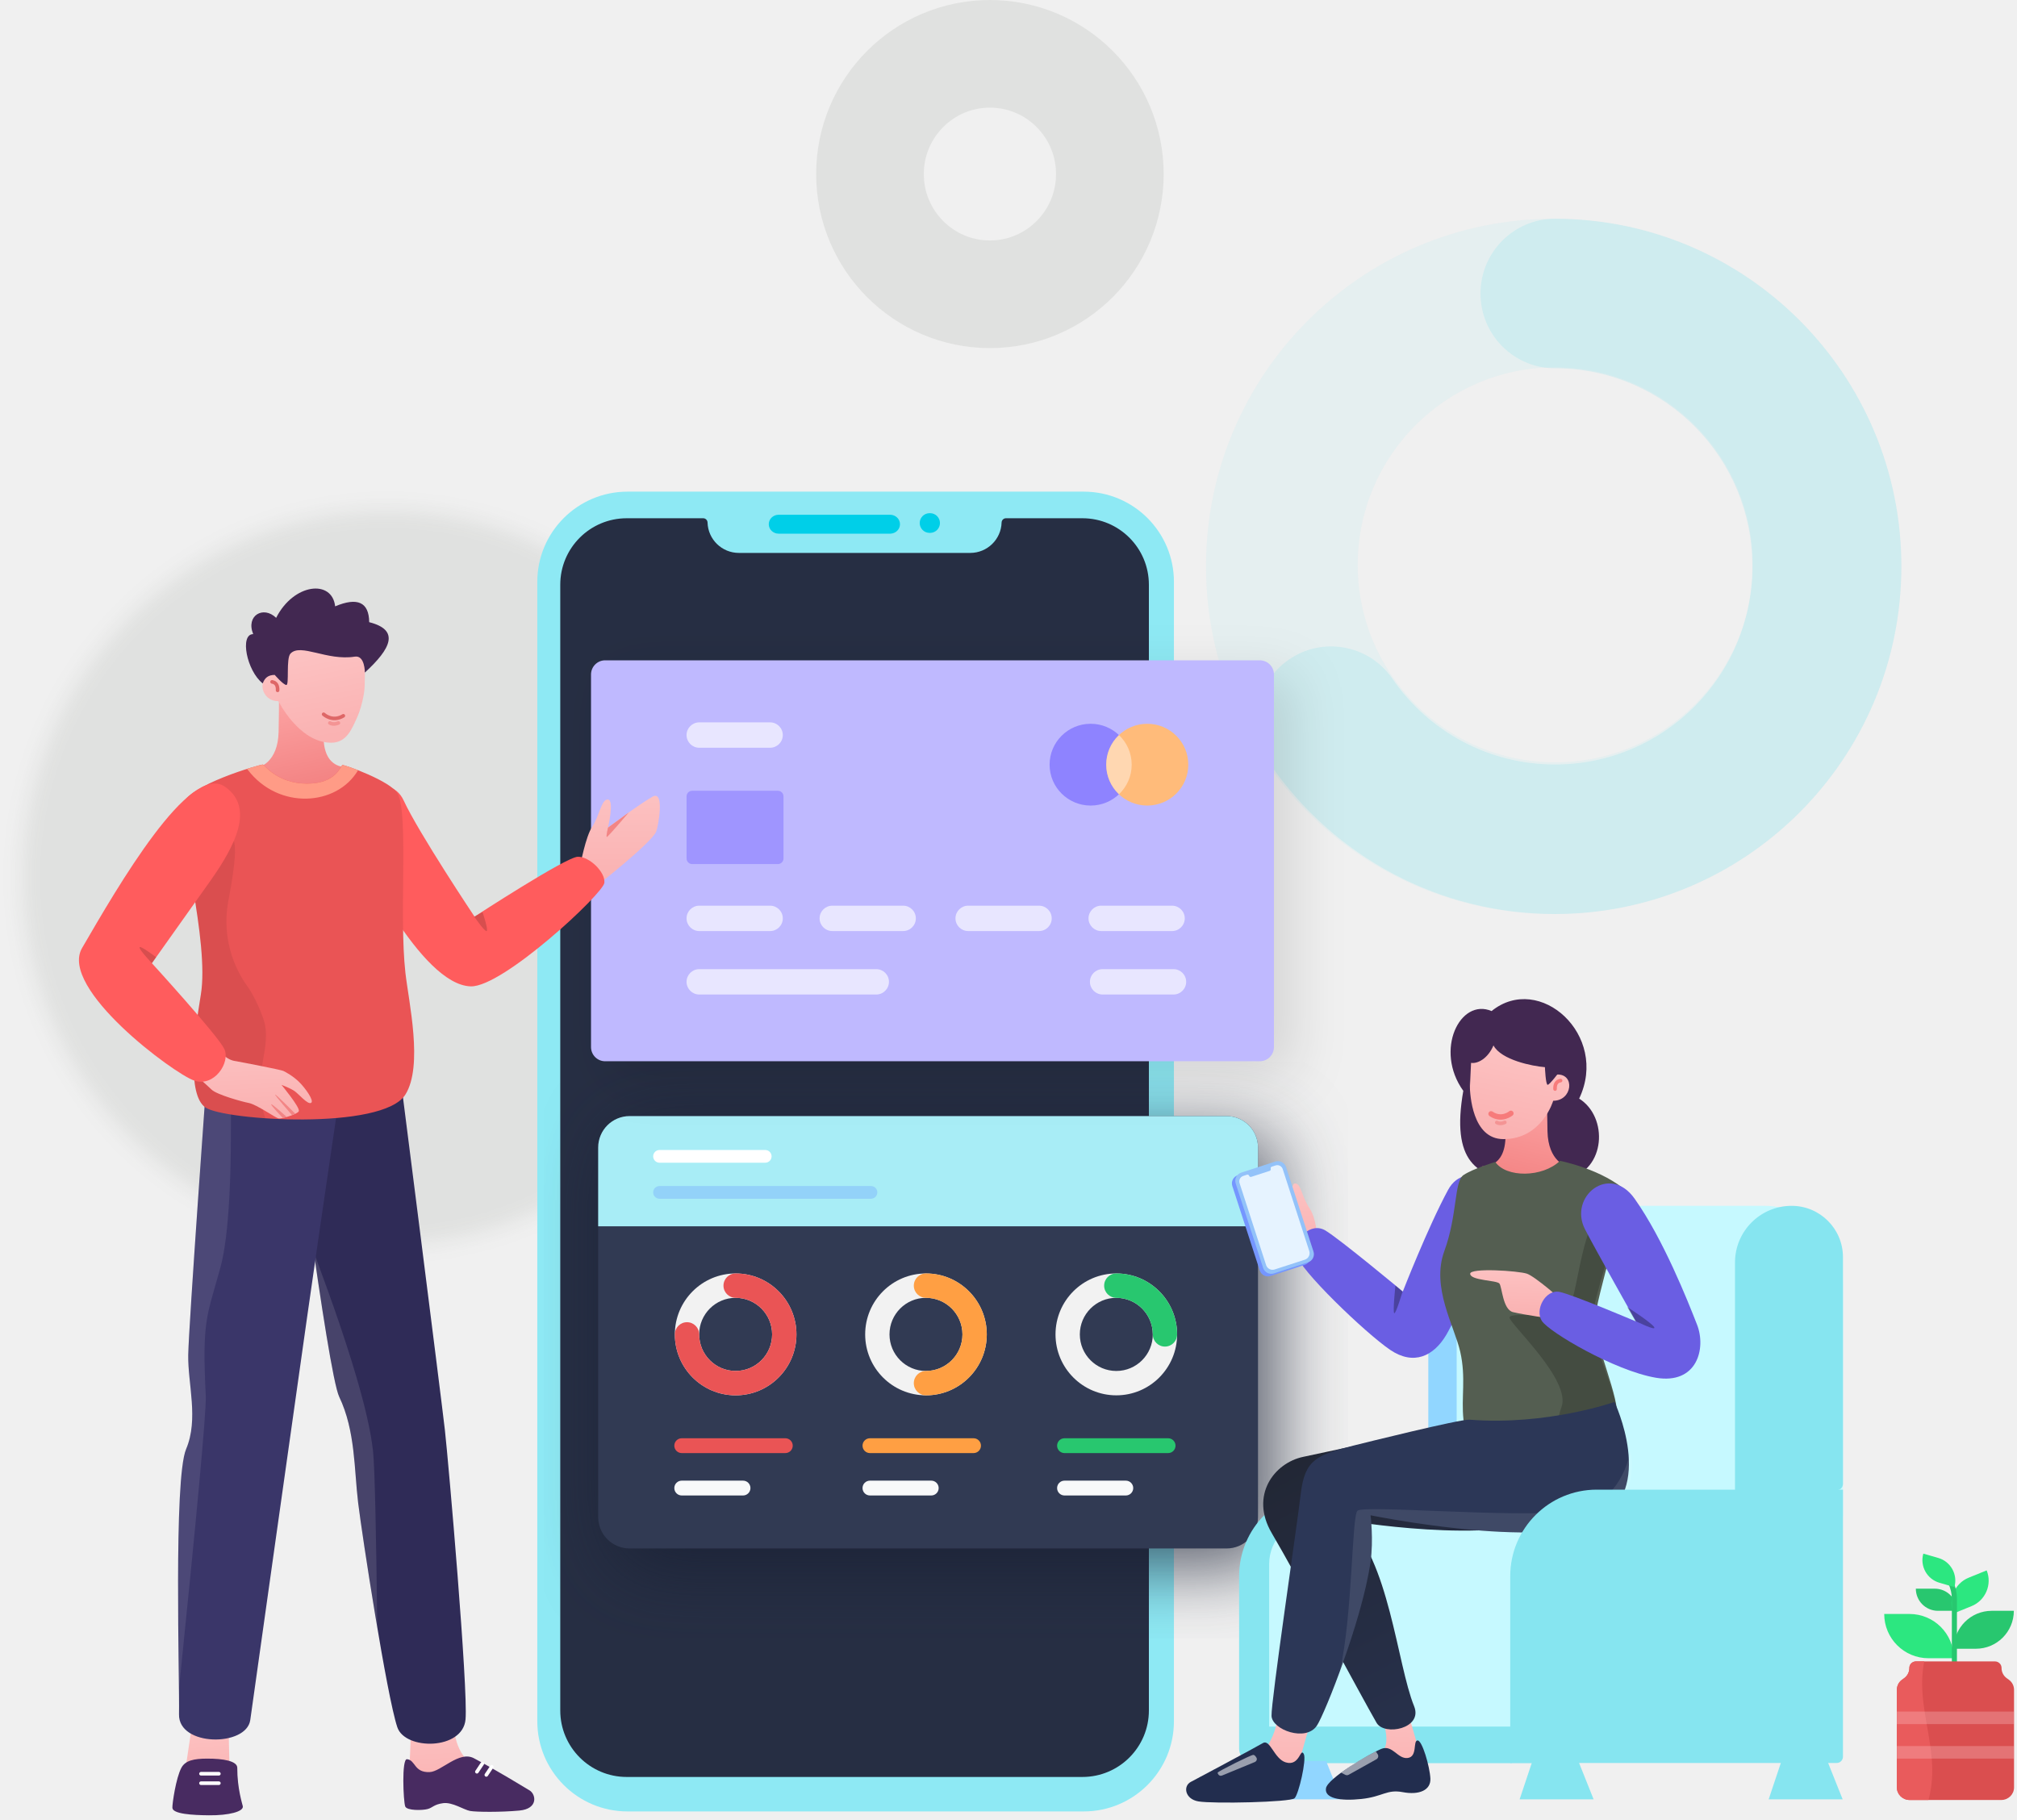
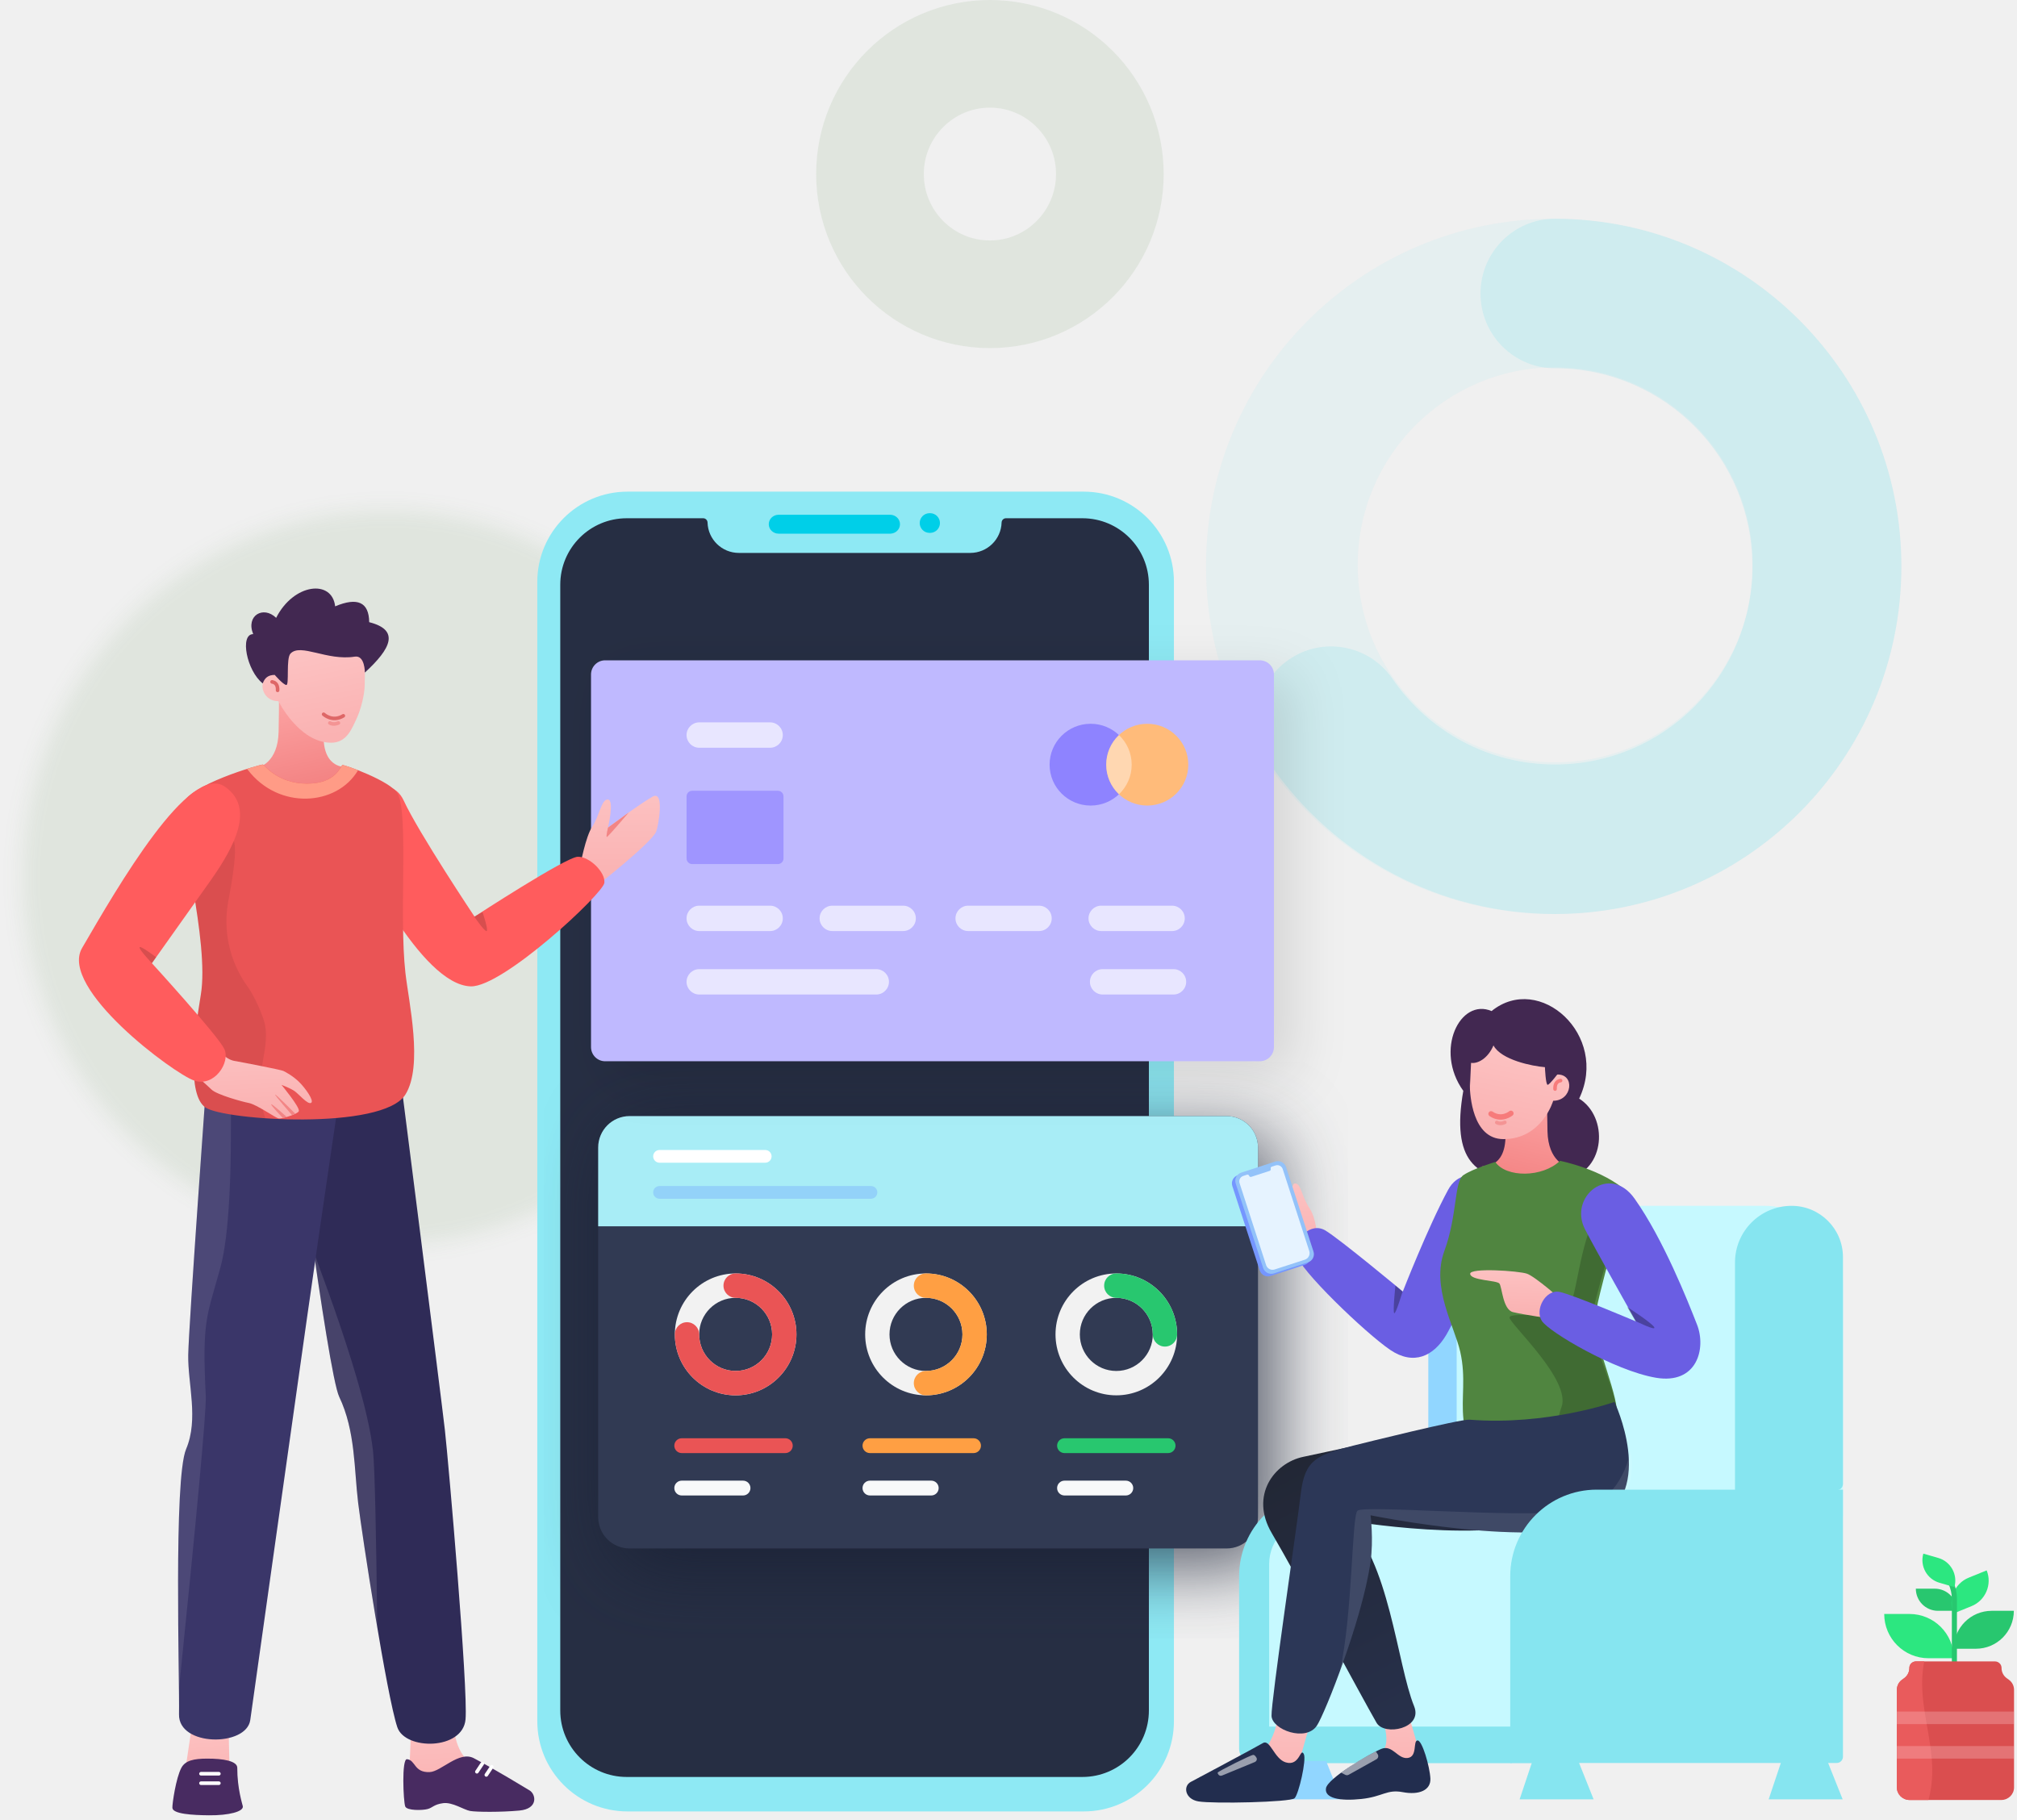
<svg xmlns="http://www.w3.org/2000/svg" width="562" height="507" viewBox="0 0 562 507" fill="none">
  <g id="Illustration">
    <g id="Shape">
      <g id="Oval" opacity="0.1" filter="url(#filter0_f)">
-         <ellipse cx="107.745" cy="244.5" rx="101.745" ry="102.5" fill="#545e51" />
+         <ellipse cx="107.745" cy="244.5" rx="101.745" ry="102.5" fill="#508540" />
      </g>
      <path id="Oval_2" opacity="0.05" fill-rule="evenodd" clip-rule="evenodd" d="M336.032 157.826C336.032 104.326 379.404 60.956 432.906 60.956C486.408 60.956 529.78 104.326 529.78 157.826C529.78 211.326 486.408 254.696 432.906 254.696C379.404 254.696 336.032 211.326 336.032 157.826ZM488.389 157.386C488.389 126.988 463.745 102.346 433.347 102.346C402.948 102.346 378.304 126.988 378.304 157.386C378.304 187.784 402.948 212.426 433.347 212.426C463.745 212.426 488.389 187.784 488.389 157.386Z" fill="#00CFE8" />
-       <ellipse id="Oval_3" opacity="0.1" cx="275.822" cy="48.5" rx="33.416" ry="33.5" stroke="#545e51" stroke-width="30" />
+       <ellipse id="Oval_3" opacity="0.1" cx="275.822" cy="48.5" rx="33.416" ry="33.5" stroke="#508540" stroke-width="30" />
      <path id="Path" opacity="0.1" d="M433.272 60.956C486.572 60.956 529.78 104.326 529.78 157.826C529.78 211.326 486.572 254.696 433.272 254.696C401.162 254.696 371.688 238.816 353.798 212.796C347.287 203.326 349.657 190.352 359.091 183.817C368.431 177.348 381.193 179.615 387.764 188.849L387.961 189.131C398.182 203.997 414.951 213.032 433.272 213.032C463.647 213.032 488.271 188.315 488.271 157.826C488.271 127.642 464.137 103.116 434.181 102.628L433.272 102.621C421.809 102.621 412.517 93.294 412.517 81.789C412.517 70.283 421.809 60.956 433.272 60.956Z" fill="#00CFE8" />
    </g>
    <g id="Mobile Banking App">
      <g id="Phone3">
        <path id="Rectangle" fill-rule="evenodd" clip-rule="evenodd" d="M149.71 162.137C149.71 148.254 160.964 137 174.847 137H301.957C315.84 137 327.094 148.254 327.094 162.137V479.625C327.094 493.508 315.84 504.762 301.957 504.762H174.847C160.964 504.762 149.71 493.508 149.71 479.625V162.137Z" fill="#8EE9F4" />
        <g id="Group 48">
          <path id="Rectangle_2" fill-rule="evenodd" clip-rule="evenodd" d="M156.107 162.933C156.107 152.703 164.4 144.411 174.629 144.411H195.926C196.585 144.411 197.124 144.935 197.144 145.594V145.594C197.28 150.315 201.147 154.072 205.87 154.072H270.352C275.075 154.072 278.942 150.315 279.079 145.594V145.594C279.098 144.935 279.637 144.411 280.297 144.411H301.593C311.822 144.411 320.115 152.703 320.115 162.933V476.634C320.115 486.863 311.822 495.156 301.593 495.156H174.629C164.4 495.156 156.107 486.863 156.107 476.634V162.933Z" fill="#262E43" />
          <mask id="mask0" mask-type="alpha" maskUnits="userSpaceOnUse" x="156" y="144" width="165" height="352">
            <path id="Rectangle_3" fill-rule="evenodd" clip-rule="evenodd" d="M156.107 162.933C156.107 152.703 164.4 144.411 174.629 144.411H195.926C196.585 144.411 197.124 144.935 197.144 145.594V145.594C197.28 150.315 201.147 154.072 205.87 154.072H270.352C275.075 154.072 278.942 150.315 279.079 145.594V145.594C279.098 144.935 279.637 144.411 280.297 144.411H301.593C311.822 144.411 320.115 152.703 320.115 162.933V476.634C320.115 486.863 311.822 495.156 301.593 495.156H174.629C164.4 495.156 156.107 486.863 156.107 476.634V162.933Z" fill="white" />
          </mask>
          <g mask="url(#mask0)">
            <ellipse id="Oval_4" cx="218.287" cy="357.888" rx="14.067" ry="14.053" fill="#E97EFF" fill-opacity="0.549" />
            <path id="Rectangle_4" fill-rule="evenodd" clip-rule="evenodd" d="M176.086 209.239C176.086 206.692 178.15 204.628 180.697 204.628H296.76C299.307 204.628 301.371 206.692 301.371 209.239V209.239C301.371 211.785 299.307 213.85 296.76 213.85H180.697C178.15 213.85 176.086 211.785 176.086 209.239V209.239Z" fill="#E97EFF" fill-opacity="0.549" />
          </g>
        </g>
        <path id="Path_2" d="M248.017 143.438C249.534 143.438 250.764 144.618 250.764 146.073C250.764 147.496 249.588 148.656 248.118 148.706L248.017 148.708H216.95C215.432 148.708 214.202 147.529 214.202 146.073C214.202 144.65 215.378 143.491 216.849 143.44L216.95 143.438H248.017Z" fill="#00CFE8" />
        <path id="Path_3" d="M259.151 142.999C260.669 142.999 261.899 144.228 261.899 145.744C261.899 147.226 260.723 148.434 259.252 148.487L259.151 148.489H259.007C257.49 148.489 256.26 147.26 256.26 145.744C256.26 144.262 257.436 143.054 258.907 143.001L259.007 142.999H259.151Z" fill="#00CFE8" />
      </g>
      <g id="BoardPieChart">
        <g id="Rectangle_5" filter="url(#filter1_d)">
          <path fill-rule="evenodd" clip-rule="evenodd" d="M166.672 319.757C166.672 314.921 170.592 311 175.429 311H341.763C346.6 311 350.52 314.921 350.52 319.757V422.729C350.52 427.565 346.6 431.486 341.763 431.486H175.429C170.592 431.486 166.672 427.565 166.672 422.729V319.757Z" fill="#313A53" />
        </g>
        <mask id="mask1" mask-type="alpha" maskUnits="userSpaceOnUse" x="166" y="311" width="185" height="121">
          <path id="Rectangle_6" fill-rule="evenodd" clip-rule="evenodd" d="M166.672 319.757C166.672 314.921 170.592 311 175.429 311H341.763C346.6 311 350.52 314.921 350.52 319.757V422.729C350.52 427.565 346.6 431.486 341.763 431.486H175.429C170.592 431.486 166.672 427.565 166.672 422.729V319.757Z" fill="white" />
        </mask>
        <g mask="url(#mask1)">
          <path id="Rectangle_7" fill-rule="evenodd" clip-rule="evenodd" d="M162.547 306.275H355.234V341.712H162.547L162.547 306.275Z" fill="#A8EDF6" />
          <path id="Rectangle_8" opacity="0.366" fill-rule="evenodd" clip-rule="evenodd" d="M181.992 332.262C181.992 331.284 182.785 330.49 183.764 330.49H242.682C243.66 330.49 244.453 331.284 244.453 332.262V332.262C244.453 333.241 243.66 334.034 242.682 334.034H183.764C182.785 334.034 181.992 333.241 181.992 332.262V332.262Z" fill="#6FA3FF" />
          <rect id="Rectangle_9" x="181.992" y="320.45" width="32.998" height="3.544" rx="1.772" fill="white" />
          <rect id="Rectangle_10" x="187.885" y="400.774" width="32.998" height="4.134" rx="2.067" fill="#EA5455" />
          <path id="Rectangle_11" fill-rule="evenodd" clip-rule="evenodd" d="M187.885 414.653C187.885 413.512 188.81 412.586 189.952 412.586H207.031C208.173 412.586 209.098 413.512 209.098 414.653V414.653C209.098 415.795 208.173 416.72 207.031 416.72H189.952C188.81 416.72 187.885 415.795 187.885 414.653V414.653Z" fill="#F8F9FA" />
          <rect id="Rectangle_12" x="240.329" y="400.774" width="32.998" height="4.134" rx="2.067" fill="#FF9F43" />
          <path id="Rectangle_13" fill-rule="evenodd" clip-rule="evenodd" d="M240.329 414.653C240.329 413.512 241.255 412.586 242.396 412.586H259.475C260.617 412.586 261.542 413.512 261.542 414.653V414.653C261.542 415.795 260.617 416.72 259.475 416.72H242.396C241.255 416.72 240.329 415.795 240.329 414.653V414.653Z" fill="#F8F9FA" />
          <rect id="Rectangle_14" x="294.541" y="400.774" width="32.998" height="4.134" rx="2.067" fill="#28C76F" />
          <path id="Rectangle_15" fill-rule="evenodd" clip-rule="evenodd" d="M294.541 414.653C294.541 413.512 295.467 412.586 296.608 412.586H313.687C314.829 412.586 315.754 413.512 315.754 414.653V414.653C315.754 415.795 314.829 416.72 313.687 416.72H296.608C295.467 416.72 294.541 415.795 294.541 414.653V414.653Z" fill="#F8F9FA" />
          <g id="Group 3">
            <path id="Oval_5" fill-rule="evenodd" clip-rule="evenodd" d="M311.04 388.814C320.396 388.814 327.981 381.211 327.981 371.834C327.981 362.456 320.396 354.853 311.04 354.853C301.683 354.853 294.099 362.456 294.099 371.834C294.099 381.211 301.683 388.814 311.04 388.814ZM311.04 382.022C305.426 382.022 300.875 377.46 300.875 371.834C300.875 366.207 305.426 361.645 311.04 361.645C316.654 361.645 321.204 366.207 321.204 371.834C321.204 377.46 316.654 382.022 311.04 382.022Z" fill="#F2F2F2" />
            <path id="Path_4" fill-rule="evenodd" clip-rule="evenodd" d="M327.981 371.834C327.981 362.456 320.396 354.853 311.04 354.853C309.168 354.853 307.651 356.374 307.651 358.249C307.651 360.125 309.168 361.645 311.04 361.645C316.59 361.645 321.101 366.104 321.203 371.642L321.204 371.834C321.204 373.709 322.721 375.23 324.593 375.23C326.464 375.23 327.981 373.709 327.981 371.834Z" fill="#28C76F" />
          </g>
          <g id="Group 4">
            <path id="Oval_6" fill-rule="evenodd" clip-rule="evenodd" d="M258.007 388.814C267.363 388.814 274.948 381.211 274.948 371.834C274.948 362.456 267.363 354.853 258.007 354.853C248.65 354.853 241.065 362.456 241.065 371.834C241.065 381.211 248.65 388.814 258.007 388.814ZM258.007 382.022C252.393 382.022 247.842 377.46 247.842 371.834C247.842 366.207 252.393 361.645 258.007 361.645C263.62 361.645 268.171 366.207 268.171 371.834C268.171 377.46 263.62 382.022 258.007 382.022Z" fill="#F2F2F2" />
            <path id="Path_5" d="M258.006 388.814C267.363 388.814 274.948 381.211 274.948 371.834C274.948 362.456 267.363 354.853 258.006 354.853C256.135 354.853 254.618 356.374 254.618 358.249C254.618 360.125 256.135 361.645 258.006 361.645C263.62 361.645 268.171 366.207 268.171 371.834C268.171 377.396 263.723 381.918 258.197 382.02L258.006 382.022C256.135 382.022 254.618 383.542 254.618 385.418C254.618 387.293 256.135 388.814 258.006 388.814Z" fill="#FF9F43" />
          </g>
          <g id="Group 6">
            <path id="Oval_7" fill-rule="evenodd" clip-rule="evenodd" d="M204.973 388.814C214.33 388.814 221.915 381.211 221.915 371.834C221.915 362.456 214.33 354.853 204.973 354.853C195.617 354.853 188.032 362.456 188.032 371.834C188.032 381.211 195.617 388.814 204.973 388.814ZM204.973 382.022C199.36 382.022 194.809 377.46 194.809 371.834C194.809 366.207 199.36 361.645 204.973 361.645C210.587 361.645 215.138 366.207 215.138 371.834C215.138 377.46 210.587 382.022 204.973 382.022Z" fill="#F2F2F2" />
            <path id="Path_6" fill-rule="evenodd" clip-rule="evenodd" d="M188.032 371.834C188.032 381.211 195.617 388.814 204.973 388.814C214.33 388.814 221.915 381.211 221.915 371.834C221.915 362.456 214.33 354.853 204.973 354.853C203.102 354.853 201.585 356.374 201.585 358.249C201.585 360.125 203.102 361.645 204.973 361.645C210.587 361.645 215.138 366.207 215.138 371.834C215.138 377.46 210.587 382.022 204.973 382.022C199.36 382.022 194.809 377.46 194.809 371.834C194.809 369.958 193.292 368.437 191.42 368.437C189.549 368.437 188.032 369.958 188.032 371.834Z" fill="#EA5455" />
          </g>
        </g>
      </g>
      <g id="VisaCard2">
        <g id="Rectangle_16" filter="url(#filter2_d)">
          <path fill-rule="evenodd" clip-rule="evenodd" d="M168.62 184H351.014C353.192 184 354.958 185.771 354.958 187.955V291.769C354.958 293.953 353.192 295.723 351.014 295.723H168.62C166.442 295.723 164.677 293.953 164.677 291.769V187.955C164.677 185.771 166.442 184 168.62 184Z" fill="#BFB9FF" />
        </g>
        <g id="Group 46">
          <g id="Group 45">
            <g id="Group 43">
              <ellipse id="Oval_8" cx="303.887" cy="213.077" rx="11.437" ry="11.395" fill="#8E83FF" />
              <ellipse id="Oval Copy 10" cx="319.661" cy="213.077" rx="11.437" ry="11.395" fill="#FFBB7A" />
              <path id="Path_7" fill-rule="evenodd" clip-rule="evenodd" d="M311.67 204.925L311.775 204.827C313.961 206.902 315.323 209.831 315.323 213.077C315.323 216.323 313.961 219.252 311.775 221.327C309.587 219.253 308.225 216.323 308.225 213.077C308.225 209.882 309.544 206.994 311.67 204.925L311.775 204.827L311.67 204.925Z" fill="white" fill-opacity="0.416" />
            </g>
            <path id="Rectangle_17" fill-rule="evenodd" clip-rule="evenodd" d="M192.873 220.346H216.732C217.604 220.346 218.31 221.05 218.31 221.918V239.207C218.31 240.075 217.604 240.779 216.732 240.779H192.873C192.002 240.779 191.296 240.075 191.296 239.207V221.918C191.296 221.05 192.002 220.346 192.873 220.346Z" fill="#9F95FF" />
          </g>
          <g id="Group 44">
            <path id="Rectangle_18" fill-rule="evenodd" clip-rule="evenodd" d="M194.845 252.37H214.563C216.524 252.37 218.113 253.953 218.113 255.906C218.113 257.859 216.524 259.443 214.563 259.443H194.845C192.885 259.443 191.296 257.859 191.296 255.906C191.296 253.953 192.885 252.37 194.845 252.37Z" fill="white" fill-opacity="0.647" />
            <path id="Rectangle_19" fill-rule="evenodd" clip-rule="evenodd" d="M194.845 270.052H244.141C246.101 270.052 247.69 271.635 247.69 273.588C247.69 275.541 246.101 277.125 244.141 277.125H194.845C192.885 277.125 191.296 275.541 191.296 273.588C191.296 271.635 192.885 270.052 194.845 270.052Z" fill="white" fill-opacity="0.647" />
            <path id="Rectangle_20" fill-rule="evenodd" clip-rule="evenodd" d="M307.239 270.052H326.957C328.917 270.052 330.506 271.635 330.506 273.588C330.506 275.541 328.917 277.125 326.957 277.125H307.239C305.279 277.125 303.689 275.541 303.689 273.588C303.689 271.635 305.279 270.052 307.239 270.052Z" fill="white" fill-opacity="0.647" />
            <path id="Rectangle_21" fill-rule="evenodd" clip-rule="evenodd" d="M194.845 201.289H214.563C216.524 201.289 218.113 202.872 218.113 204.825C218.113 206.778 216.524 208.362 214.563 208.362H194.845C192.885 208.362 191.296 206.778 191.296 204.825C191.296 202.872 192.885 201.289 194.845 201.289Z" fill="white" fill-opacity="0.647" />
            <path id="Rectangle Copy 38" fill-rule="evenodd" clip-rule="evenodd" d="M231.915 252.37H251.634C253.594 252.37 255.183 253.953 255.183 255.906C255.183 257.859 253.594 259.443 251.634 259.443H231.915C229.955 259.443 228.366 257.859 228.366 255.906C228.366 253.953 229.955 252.37 231.915 252.37Z" fill="white" fill-opacity="0.647" />
            <path id="Rectangle Copy 39" fill-rule="evenodd" clip-rule="evenodd" d="M269.775 252.37H289.493C291.453 252.37 293.042 253.953 293.042 255.906C293.042 257.859 291.453 259.443 289.493 259.443H269.775C267.815 259.443 266.226 257.859 266.226 255.906C266.226 253.953 267.815 252.37 269.775 252.37Z" fill="white" fill-opacity="0.647" />
            <path id="Rectangle Copy 40" fill-rule="evenodd" clip-rule="evenodd" d="M306.845 252.37H326.563C328.524 252.37 330.113 253.953 330.113 255.906C330.113 257.859 328.524 259.443 326.563 259.443H306.845C304.885 259.443 303.296 257.859 303.296 255.906C303.296 253.953 304.885 252.37 306.845 252.37Z" fill="white" fill-opacity="0.647" />
          </g>
        </g>
      </g>
      <g id="Men1.1">
        <g id="LLeg">
          <path id="Path_8" fill-rule="evenodd" clip-rule="evenodd" d="M126.372 479.69C126.372 479.69 126.236 488.374 131.569 491.458C136.901 494.543 145.162 500.274 145.162 500.274L113.735 501.339L114.631 479.612L126.372 479.69Z" fill="url(#paint0_linear)" />
          <path id="Path_9" fill-rule="evenodd" clip-rule="evenodd" d="M113.405 490.205C115.835 490.456 115.304 493.971 119.713 493.8C122.926 493.675 127.937 487.749 132.059 489.944C138.35 493.294 145.727 497.812 147.536 498.887C149.345 499.963 150.06 504.021 144.715 504.519C139.603 504.995 132.704 504.942 130.976 504.627C129.247 504.312 126.041 502.107 123.461 502.459C120.882 502.812 120.588 503.702 119.147 504.095C117.705 504.489 113.354 504.575 112.903 503.36C112.385 501.966 111.866 490.047 113.405 490.205Z" fill="#482B61" />
          <path id="Path_10" fill-rule="evenodd" clip-rule="evenodd" d="M110.969 295.474C110.969 295.474 122.957 389.573 123.959 398.472C124.961 407.371 130.465 470.679 129.712 479.123C128.944 487.723 112.857 487.769 110.699 481.281C107.745 472.4 100.916 428.014 99.787 418.746C98.658 409.477 99.054 398.716 94.516 389.225C91.266 382.43 80.513 297.886 80.513 297.886L110.969 295.474Z" fill="#2F2B57" />
          <path id="Path_11" opacity="0.591" fill-rule="evenodd" clip-rule="evenodd" d="M103.922 404.214L103.965 404.637C104.422 409.552 104.806 425.834 105.116 453.481L104.426 449.352C102.262 436.258 100.34 423.287 99.787 418.746C98.681 409.67 99.038 399.163 94.793 389.82L94.515 389.225C93.085 386.234 90.201 368.185 87.421 348.911L88.294 351.248C97.578 376.216 102.787 393.871 103.922 404.214Z" fill="white" fill-opacity="0.192" />
          <path id="Path 10" d="M134.382 491.454L132.879 493.704" stroke="white" stroke-linecap="round" />
          <path id="Path 10_2" d="M137.007 492.334L135.504 494.584" stroke="white" stroke-linecap="round" />
        </g>
        <g id="RLeg">
          <path id="Path_12" fill-rule="evenodd" clip-rule="evenodd" d="M53.349 481.682L50.536 500.672L64.13 500.604L63.685 481.329L53.349 481.682Z" fill="url(#paint1_linear)" />
          <path id="Path_13" fill-rule="evenodd" clip-rule="evenodd" d="M48.032 503.745C47.986 502.637 49.018 495.451 50.536 492.605C51.638 490.542 54.08 490.058 57.654 490.044C62.264 490.026 66.117 490.723 66.112 492.605C66.096 498.366 67.556 502.796 67.654 503.302C67.943 504.787 63.819 505.896 58.188 505.839C53.578 505.794 48.102 505.473 48.032 503.745Z" fill="#482B61" />
          <path id="Path_14" fill-rule="evenodd" clip-rule="evenodd" d="M95.56 298.563C95.56 298.563 89.327 340.561 85.554 367.134C81.847 393.245 70.868 471.132 69.733 479.285C68.691 486.77 49.68 486.77 49.88 477.705C50.08 468.64 48.32 412.152 51.86 403.789C55.4 395.425 52.318 385.692 52.447 377.567C52.576 369.442 57.667 299.106 57.667 299.106L95.56 298.563Z" fill="#3A3669" />
          <path id="Path_15" opacity="0.462" fill-rule="evenodd" clip-rule="evenodd" d="M61.462 353.024L61.164 354.105C57.556 367.072 56.31 368.241 57.333 388.923L57.343 389.344C57.379 394.547 54.904 421.474 49.919 470.126L49.897 467.101C49.722 447.254 48.991 411.369 51.77 404.014L51.86 403.789C55.4 395.425 52.318 385.692 52.446 377.567C52.576 369.442 57.667 299.106 57.667 299.106L64.17 299.012L64.236 302.234C64.704 327.396 63.779 344.326 61.462 353.024V353.024Z" fill="white" fill-opacity="0.192" />
          <path id="Path 9" d="M56.007 494.256H60.983" stroke="white" stroke-linecap="round" />
          <path id="Path 9_2" d="M56.007 496.894H60.983" stroke="white" stroke-linecap="round" />
        </g>
        <g id="Head">
          <path id="Path_16" fill-rule="evenodd" clip-rule="evenodd" d="M72.242 213.711C72.242 213.711 77.449 212.483 77.63 203.907C77.811 195.331 77.684 192.404 77.684 192.404L90.029 192.196C90.029 192.196 90.154 201.754 90.155 205.21C90.16 214.495 96.597 213.711 96.597 213.711C96.597 213.711 95.259 221.24 84.866 221.827C76.751 222.287 72.242 213.711 72.242 213.711Z" fill="url(#paint2_linear)" />
          <g id="Head1">
            <path id="Path_17" fill-rule="evenodd" clip-rule="evenodd" d="M76.552 188.069C71.435 187.87 72.269 195.399 77.585 195.389C77.585 195.389 83.297 206.933 92.265 206.963C96.585 206.977 97.996 203.11 99.291 200.395C100.586 197.68 101.536 193.619 101.615 191.132C101.7 188.481 101.711 179.77 101.711 179.77L76.352 179.759L76.552 188.069Z" fill="url(#paint3_linear)" />
            <path id="Path_18" d="M91.906 201.462C92.673 201.885 93.585 201.781 94.292 201.462" stroke="#F49494" stroke-linecap="round" />
            <path id="Path 8" d="M77.349 192.367C77.401 191.159 77.035 190.2 75.81 190.008" stroke="#DE6767" stroke-linecap="round" />
            <path id="Path_19" fill-rule="evenodd" clip-rule="evenodd" d="M76.551 188.069C76.551 188.069 78.904 190.799 79.774 190.874C80.645 190.949 79.653 183.487 80.934 182.128C83.75 179.14 91.107 184.216 98.844 182.976C101.71 182.517 101.659 187.415 101.659 187.415C108.892 180.786 111.514 175.557 102.871 173.373C102.802 167.763 99.591 166.355 93.382 168.957C92.552 161.378 81.824 162.522 76.941 172.164C73.407 168.707 68.439 171.498 70.547 176.699C66.741 176.699 68.724 186.925 73.21 190.439C73.745 188.904 74.723 188.069 76.551 188.069Z" fill="#422851" />
            <path id="Path_20" d="M90.171 199.031C90.171 199.031 92.607 201.335 95.666 199.459" stroke="#DE6767" stroke-linecap="round" />
          </g>
        </g>
        <g id="LArm">
          <g id="Group 3_2">
            <path id="Path_21" fill-rule="evenodd" clip-rule="evenodd" d="M161.671 241.247C161.671 241.247 163.135 233.107 165.072 230.255C167.01 227.403 167.574 222.61 169.402 222.786C171.23 222.963 169.399 230.614 169.399 230.614C169.399 230.614 177.923 224.219 181.79 222.015C185.319 220.006 183.383 230.404 182.831 231.729C181.518 234.885 166.322 246.793 166.322 246.793C166.322 246.793 162.003 241.971 161.671 241.247Z" fill="url(#paint4_linear)" />
            <path id="Path_22" fill-rule="evenodd" clip-rule="evenodd" d="M169.4 230.614C169.4 230.614 168.77 233.231 169.084 233.231C169.399 233.231 175.184 226.405 175.184 226.405L169.4 230.614Z" fill="#F28585" />
          </g>
          <path id="Path_23" fill-rule="evenodd" clip-rule="evenodd" d="M112.464 223.029C116.632 232.068 132.22 255.423 132.22 255.423C132.22 255.423 157.765 238.768 161.016 238.734C164.266 238.699 168.68 243.012 168.402 245.989C168.125 248.966 140.156 275.074 131.186 274.854C117.238 274.512 99.747 238.241 97.951 233.393C93.141 220.407 108.398 214.213 112.464 223.029Z" fill="#FF5C5D" />
          <path id="Path 5" fill-rule="evenodd" clip-rule="evenodd" d="M132.128 255.406C132.128 255.406 135.078 259.727 135.606 259.444C136.135 259.16 134.447 254.161 134.447 254.161L132.128 255.406Z" fill="black" fill-opacity="0.16" />
        </g>
        <g id="Body">
          <path id="Path_24" fill-rule="evenodd" clip-rule="evenodd" d="M50.768 224.475C49.459 230.751 58.422 262.381 55.956 277.178C54.006 288.882 52.144 304.996 57.199 308.573C62.345 312.216 106.644 315.108 112.959 304.996C117.968 296.973 113.867 279.182 112.959 271.066C111.147 254.875 113.883 226.894 110.809 221.171C108.902 217.621 95.902 213.043 95.413 213.185C94.925 213.327 93.777 218.357 85.557 218.357C77.337 218.357 73.707 213.185 73.265 213.043C72.823 212.901 51.952 218.798 50.768 224.475Z" fill="#EA5455" />
          <path id="Path_25" fill-rule="evenodd" clip-rule="evenodd" d="M73.244 213.041L73.265 213.043C73.707 213.185 77.337 218.357 85.557 218.357C93.777 218.357 94.925 213.327 95.413 213.185C95.59 213.134 97.396 213.697 99.722 214.606L99.712 214.713C93.836 224.579 77.677 225.795 69.04 214.507L68.845 214.246L69.808 213.947C71.573 213.411 72.835 213.088 73.178 213.045L73.244 213.041Z" fill="#FF9B86" />
          <path id="Path_26" fill-rule="evenodd" clip-rule="evenodd" d="M50.796 228.834L51.52 228.935C59.204 230.034 63.71 231.773 65.039 234.152C65.911 235.712 65.506 240.991 63.823 249.988L63.644 250.932C62.083 259.088 63.868 267.524 68.58 274.33L68.845 274.707C70.439 276.936 71.908 279.872 73.252 283.514C76.372 291.962 69.737 299.081 73.939 311.649L73.081 311.586C65.27 310.988 58.953 309.815 57.199 308.573C52.144 304.996 54.006 288.882 55.956 277.179C58.054 264.588 51.878 239.811 50.796 228.834Z" fill="black" fill-opacity="0.067" />
        </g>
        <g id="Rarm">
          <g id="Group 2">
            <path id="Path_27" fill-rule="evenodd" clip-rule="evenodd" d="M59.774 291.701C59.774 291.701 62.723 295.18 65.24 295.613C67.757 296.046 78.291 298.106 78.934 298.411C79.542 298.7 81.62 299.794 83.397 301.549C84.937 303.07 87.6 306.677 86.707 307.297C85.752 307.961 83.175 304.708 81.882 303.904C80.526 303.061 78.442 302.314 78.442 302.314C78.442 302.314 83.597 308.533 83.269 309.619C83.03 310.412 78.646 311.767 77.709 311.665C76.772 311.563 71.607 307.782 69.285 307.341C67.675 307.037 60.466 305.084 58.946 303.618C57.425 302.151 54.006 299.174 54.006 299.174L59.774 291.701Z" fill="url(#paint5_linear)" />
            <path id="Path_28" fill-rule="evenodd" clip-rule="evenodd" d="M82.275 310.34C82.275 310.34 76.88 304.905 76.655 304.997C76.43 305.09 81.356 310.719 81.356 310.719L82.275 310.34Z" fill="#F28585" />
            <path id="Path_29" fill-rule="evenodd" clip-rule="evenodd" d="M79.871 311.233C79.871 311.233 75.829 307.53 75.565 307.709C75.301 307.887 78.802 311.535 78.802 311.535L79.871 311.233Z" fill="#F28585" />
          </g>
          <path id="Path_30" fill-rule="evenodd" clip-rule="evenodd" d="M62.706 219.232C71.036 225.093 65.471 235.748 58.56 245.521C52.105 254.65 42.321 268.401 42.321 268.401C42.321 268.401 60.718 288.554 62.496 292.282C64.273 296.011 59.734 303.014 54.093 301.101C48.45 299.189 16.343 275.404 22.872 264.164C32.845 246.995 52.868 212.309 62.706 219.232Z" fill="#FF5C5D" />
          <path id="Path 6" fill-rule="evenodd" clip-rule="evenodd" d="M42.321 268.401C42.321 268.401 38.546 264.407 38.898 263.945C39.251 263.482 43.506 266.747 43.506 266.747L42.321 268.401Z" fill="black" fill-opacity="0.16" />
        </g>
      </g>
      <g id="Group 7">
        <path id="Rectangle_22" fill-rule="evenodd" clip-rule="evenodd" d="M345.257 439.204C345.257 425.888 356.052 415.093 369.368 415.093L437.966 415.093V487.26C437.966 489.469 436.175 491.26 433.966 491.26H349.257C347.048 491.26 345.257 489.469 345.257 487.26L345.257 439.204Z" fill="#86E5F0" />
        <path id="Rectangle_23" fill-rule="evenodd" clip-rule="evenodd" d="M353.633 476.224L421.269 476.224V491.26H353.633L353.633 476.224Z" fill="#86E5F0" />
        <path id="Path_31" fill-rule="evenodd" clip-rule="evenodd" d="M439.769 490.715L444.035 501.401H423.41L426.984 490.715H439.769Z" fill="#86E5F0" />
        <path id="Path_32" fill-rule="evenodd" clip-rule="evenodd" d="M369.497 490.715L373.764 501.401H353.139L356.713 490.715H369.497Z" fill="#91D6FF" />
        <path id="Path_33" fill-rule="evenodd" clip-rule="evenodd" d="M509.161 490.715L513.428 501.401H492.803L496.377 490.715H509.161Z" fill="#86E5F0" />
        <path id="Rectangle_24" fill-rule="evenodd" clip-rule="evenodd" d="M397.97 360.481C397.97 347.368 408.449 336.659 421.558 336.375L438.492 336.008V422.277H397.97L397.97 360.481Z" fill="#91D6FF" />
        <path id="Rectangle_25" fill-rule="evenodd" clip-rule="evenodd" d="M405.875 360.119C405.875 346.803 416.67 336.008 429.986 336.008H491.667C503.729 336.008 513.507 345.786 513.507 357.848V422.288C513.507 423.253 512.725 424.035 511.76 424.035H405.875L405.875 360.119Z" fill="#C6F9FF" />
        <path id="Rectangle_26" fill-rule="evenodd" clip-rule="evenodd" d="M483.427 351.792C483.427 343.074 490.493 336.008 499.21 336.008V336.008C507.106 336.008 513.507 342.409 513.507 350.305V413.499C513.507 414.464 512.725 415.246 511.76 415.246H483.427V351.792Z" fill="#86E5F0" />
        <path id="Rectangle_27" fill-rule="evenodd" clip-rule="evenodd" d="M353.633 435.799C353.633 428.84 359.274 423.199 366.233 423.199H433.69V481.124H353.633V435.799Z" fill="#C6F9FF" />
        <g id="Wom1.4">
          <g id="Head_2">
            <path id="Path_34" fill-rule="evenodd" clip-rule="evenodd" d="M436.719 328.514C447.465 326.01 448.172 311.252 440.003 306.133C448.428 288.461 428.945 270.915 415.599 281.736C406.85 277.989 399.579 292.611 407.72 303.968C404.307 323.468 411.254 328.509 423.777 328.723L436.719 328.514Z" fill="#422851" />
            <path id="Path_35" fill-rule="evenodd" clip-rule="evenodd" d="M436.585 324.989C436.585 324.989 431.358 323.762 431.176 315.192C430.995 306.622 431.122 303.696 431.122 303.696L419.608 303.488C419.608 303.488 419.483 313.039 419.481 316.494C419.476 325.773 413.015 324.989 413.015 324.989C413.015 324.989 414.358 332.513 424.791 333.1C432.937 333.559 436.585 324.989 436.585 324.989Z" fill="url(#paint6_linear)" />
            <path id="Path_36" fill-rule="evenodd" clip-rule="evenodd" d="M433.807 299.417C438.944 299.218 438.106 306.741 432.77 306.731C432.77 306.731 429.671 317.419 418.912 317.419C410.173 317.419 409.605 304.962 409.526 302.477C409.44 299.828 409.43 291.123 409.43 291.123L434.007 291.112L433.807 299.417Z" fill="url(#paint7_linear)" />
            <path id="Path_37" d="M420.985 310.239C420.985 310.239 418.423 312.41 415.454 310.377" stroke="#F77B7B" stroke-width="1.5" stroke-linecap="round" />
            <path id="Path_38" d="M419.294 312.753C418.497 313.121 417.729 313.148 417.044 312.781" stroke="#F49494" stroke-linecap="round" />
            <path id="Path 8_2" d="M433.284 303.463C433.231 302.256 433.599 301.297 434.829 301.105" stroke="#F77B7B" stroke-linecap="round" />
            <path id="Path_39" fill-rule="evenodd" clip-rule="evenodd" d="M434.62 298.487C434.62 298.487 431.805 302.267 431.234 302.287C430.664 302.307 430.464 297.371 430.464 297.371C427.011 297.107 418.271 295.366 416.128 291.309C414.63 294.888 411.766 296.478 409.884 296.173L409.527 303.778L408.649 288.489H435.309L434.62 298.487Z" fill="#422851" />
          </g>
          <g id="LLeg_2">
            <path id="Path_40" fill-rule="evenodd" clip-rule="evenodd" d="M383.979 476.119C383.979 476.119 388.587 485.431 384.809 488.365C381.026 491.3 371.033 496.801 371.033 496.801L397.508 495.136L391.623 474.826L383.979 476.119Z" fill="url(#paint8_linear)" />
            <path id="Path_41" fill-rule="evenodd" clip-rule="evenodd" d="M394.947 484.981C393.64 485.134 395.035 489.535 392.207 489.87C389.383 490.204 388.011 486.034 384.808 487.356C381.604 488.678 369.92 495.513 369.46 498.307C368.994 501.1 373.347 501.922 379.317 501.291C385.287 500.66 386.387 498.535 390.869 499.391C395.345 500.247 398.699 498.883 398.551 495.61C398.403 492.338 396.253 484.828 394.947 484.981Z" fill="#222D4E" />
            <path id="Path 14" fill-rule="evenodd" clip-rule="evenodd" d="M383.346 488.034L383.856 488.799C384.18 489.285 384.021 489.943 383.511 490.227L375.781 494.543C375.491 494.706 375.138 494.713 374.841 494.562L373.672 493.968C375.597 492.573 377.172 491.524 378.912 490.495C380.248 489.704 381.727 488.889 383.346 488.034Z" fill="white" fill-opacity="0.541" />
            <path id="Path_42" fill-rule="evenodd" clip-rule="evenodd" d="M423.859 394.043C415.844 394.402 371.235 404.274 363.13 405.951C355.026 407.628 348.174 416.704 354.354 427.213C361.295 439.01 379.205 472.514 383.554 480.066C385.706 483.805 396.564 481.709 394.014 475.434C389.259 463.738 387.051 434.356 374.929 423.643C374.929 423.643 415.695 430.742 433.304 422.61C446.102 416.699 443.207 393.178 423.859 394.043Z" fill="url(#paint9_linear)" />
          </g>
          <g id="LArm_2">
            <path id="Path_43" fill-rule="evenodd" clip-rule="evenodd" d="M367.069 346.62C367.069 346.62 367.159 340.095 364.878 336.684C362.597 333.274 362.506 329.652 360.78 329.77C359.053 329.889 360.763 338.309 360.763 338.309C360.763 338.309 358.572 337.471 356.999 336.412C355.425 335.353 350.653 330.131 349.538 331.057C347.647 332.633 350.693 341.527 352.351 343.305C354.015 345.083 363.106 350.932 363.106 350.932L367.069 346.62Z" fill="url(#paint10_linear)" />
            <path id="Path_44" fill-rule="evenodd" clip-rule="evenodd" d="M416.324 342.71C412.596 351.363 405.769 367.258 402.955 372C399.428 377.939 393.866 380.556 387.354 376.149C380.512 371.519 361.671 353.46 361.119 349.369C360.572 345.279 365.183 340.37 369.355 342.912C373.528 345.453 390.866 359.89 390.866 359.89C390.866 359.89 397.863 341.943 403.492 331.546C408.366 322.551 421.999 329.556 416.324 342.71Z" fill="#6A5EE3" />
            <path id="Path_45" fill-rule="evenodd" clip-rule="evenodd" d="M390.793 359.899C390.793 359.899 388.914 366.277 388.474 365.908C388.035 365.538 388.81 358.232 388.81 358.232L390.793 359.899Z" fill="black" fill-opacity="0.303" />
          </g>
          <g id="PhoneMini4">
            <g id="Group 3_3">
              <path id="Rectangle_28" d="M343.366 330.492C342.956 329.231 343.646 327.877 344.907 327.468L354.376 324.391C355.637 323.981 356.991 324.671 357.4 325.932L365.043 349.452C365.452 350.713 364.762 352.067 363.502 352.477L354.032 355.553C352.772 355.963 351.418 355.273 351.008 354.013L343.366 330.492Z" fill="#7596FF" />
              <rect id="Rectangle_29" x="343.561" y="327.497" width="14.757" height="29.531" rx="2.4" transform="rotate(-18 343.561 327.497)" fill="#93C2F9" />
              <path id="Rectangle_30" d="M346.395 327.685L347.46 327.339C347.677 327.268 347.908 327.366 348.012 327.56L348.045 327.637C348.124 327.881 348.387 328.015 348.63 327.936L353.763 326.268C353.98 326.198 354.109 325.983 354.08 325.764L354.061 325.683C353.982 325.438 354.115 325.176 354.359 325.097L355.418 324.753C356.205 324.497 357.047 324.894 357.36 325.645L357.406 325.767V325.767L364.806 348.613C365.128 349.611 364.582 350.681 363.587 351.006L355.166 353.742C354.213 354.053 353.193 353.567 352.822 352.652L352.776 352.524C352.775 352.524 352.775 352.523 352.777 352.522L345.378 329.681C345.108 328.849 345.563 327.955 346.395 327.685Z" fill="#E6F3FF" />
            </g>
          </g>
          <g id="Body_2">
-             <path id="Path_46" fill-rule="evenodd" clip-rule="evenodd" d="M453.585 332.284C453.585 332.284 444.6 362.387 444.334 368.085C444.068 373.784 451.683 390.533 450.386 394.766C447.397 404.548 409.233 408.761 407.775 395.601C407.095 389.463 408.51 383.955 406.879 376.723C405.254 369.492 398.723 358.745 402.428 348.642C406.132 338.538 405.139 329.191 407.789 327.424C410.439 325.657 416.632 323.781 416.632 323.781C419.644 328.216 429.812 328.151 434.664 323.468C434.664 323.468 446.718 325.808 453.585 332.284Z" fill="#545e51" />
+             <path id="Path_46" fill-rule="evenodd" clip-rule="evenodd" d="M453.585 332.284C453.585 332.284 444.6 362.387 444.334 368.085C444.068 373.784 451.683 390.533 450.386 394.766C447.397 404.548 409.233 408.761 407.775 395.601C407.095 389.463 408.51 383.955 406.879 376.723C405.254 369.492 398.723 358.745 402.428 348.642C406.132 338.538 405.139 329.191 407.789 327.424C410.439 325.657 416.632 323.781 416.632 323.781C419.644 328.216 429.812 328.151 434.664 323.468C434.664 323.468 446.718 325.808 453.585 332.284Z" fill="#508540" />
            <path id="Path_47" fill-rule="evenodd" clip-rule="evenodd" d="M445.534 337.16C439.545 346.67 439.563 363.228 436.346 365.396C433.13 367.565 420.61 365.437 420.61 367.154C420.61 368.871 437.911 384.61 435.071 392.133C433.584 396.073 433.987 399.597 436.281 402.707L437.03 402.543C443.847 401.002 449.327 398.234 450.386 394.766C451.683 390.533 443.19 373.784 443.456 368.085C443.682 363.248 450.823 340.826 452.977 334.159C451.223 331.064 448.743 332.064 445.534 337.16Z" fill="black" fill-opacity="0.199" />
          </g>
          <g id="RArm">
            <path id="Path_48" fill-rule="evenodd" clip-rule="evenodd" d="M435.32 362.39C435.32 362.39 427.752 355.688 425.436 354.911C423.119 354.133 409.551 353.199 409.637 354.956C409.734 356.839 417.021 356.73 417.776 357.657C418.531 358.583 418.703 364.914 421.557 365.624C424.406 366.335 432.946 367.561 432.946 367.561L435.32 362.39Z" fill="url(#paint11_linear)" />
            <path id="Path_49" fill-rule="evenodd" clip-rule="evenodd" d="M455.454 334.014C463.427 345.273 470.234 362.424 472.847 369.111C475.46 375.798 472.824 385.883 461.335 383.903C449.865 381.928 431.617 371.198 429.598 368.068C427.579 364.938 430.646 359.242 434.509 359.987C438.087 360.677 455.838 368.229 455.838 368.229C455.838 368.229 444.418 347.976 441.63 342.546C436.972 333.479 448.431 324.093 455.454 334.014Z" fill="#6A5EE3" />
            <path id="Path_50" fill-rule="evenodd" clip-rule="evenodd" d="M455.658 368.091C455.658 368.091 461.639 371.064 460.91 369.817C460.18 368.57 453.376 364.189 453.376 364.189L455.658 368.091Z" fill="black" fill-opacity="0.303" />
          </g>
          <g id="RLeg_2">
            <path id="Path_51" fill-rule="evenodd" clip-rule="evenodd" d="M356.139 476.493C356.139 476.493 356.278 487.453 347.252 491.551C338.231 495.648 331.804 495.402 332.622 498.57C333.44 501.737 356.92 501.609 359.112 499.132C360.981 497.024 365.045 477.399 366.164 478.9L356.139 476.493Z" fill="url(#paint12_linear)" />
            <path id="Path_52" fill-rule="evenodd" clip-rule="evenodd" d="M363.281 488.761C362.273 486.813 362.209 492.295 358.234 491.087C355.007 490.106 353.904 484.495 351.865 485.724C349.827 486.953 331.88 496.482 331.778 496.539C329.568 497.73 330.186 501.338 333.918 501.968C338.065 502.667 359.551 502.196 360.704 501.09C361.857 499.984 364.089 490.324 363.281 488.761Z" fill="#222D4E" />
            <path id="Path 14_2" fill-rule="evenodd" clip-rule="evenodd" d="M349.211 489.001C349.534 489.001 349.844 489.375 350.079 489.765C350.358 490.228 350.106 490.8 349.607 491.006L340.52 494.75C340.179 494.89 339.78 494.84 339.543 494.558C339.366 494.346 339.217 494.097 339.301 493.923C339.476 493.557 348.534 489.001 349.211 489.001Z" fill="white" fill-opacity="0.541" />
            <path id="Path_53" fill-rule="evenodd" clip-rule="evenodd" d="M449.852 390.655C449.852 390.655 461.504 415.278 445.129 423.733C429.293 431.91 381.884 422.239 381.884 422.239C381.884 422.239 382.731 429.064 381.884 435.15C379.672 451.047 369.149 477.532 366.923 480.86C363.844 485.462 354.465 481.991 354.289 478.159C354.112 474.327 361.359 425.387 362.461 416.054C363.557 406.721 367.018 405.365 377.127 402.814C379.45 402.228 406.914 395.398 409.43 395.597C431.048 397.308 449.852 390.655 449.852 390.655Z" fill="#2C3757" />
            <path id="Path_54" opacity="0.462" fill-rule="evenodd" clip-rule="evenodd" d="M437.078 421.192C421.4 422.95 379.892 419.326 378.225 420.973C376.633 422.545 376.899 449.892 373.328 465.721L373.871 464.226C377.229 454.895 380.716 443.546 381.884 435.15C382.731 429.063 381.884 422.239 381.884 422.239L383.796 422.609C392.807 424.303 431.193 430.929 445.129 423.733C452.68 419.834 455.761 413.357 454.373 404.302C451.982 414.537 446.217 420.167 437.078 421.192Z" fill="white" fill-opacity="0.192" />
          </g>
        </g>
        <path id="Rectangle_31" fill-rule="evenodd" clip-rule="evenodd" d="M420.798 439.204C420.798 425.888 431.593 415.093 444.909 415.093L513.507 415.093V489.512C513.507 490.477 512.725 491.26 511.76 491.26H420.798L420.798 439.204Z" fill="#86E5F0" />
      </g>
      <g id="Group 80">
        <path id="Rectangle_32" d="M525.002 449.738H532.049C538.86 449.738 544.382 455.26 544.382 462.071V462.071H537.335C530.524 462.071 525.002 456.55 525.002 449.738V449.738Z" fill="#2CE780" />
        <path id="Rectangle_33" d="M533.812 442.69H539.097C542.502 442.69 545.263 445.451 545.263 448.857V448.857H539.978C536.572 448.857 533.812 446.096 533.812 442.69V442.69Z" fill="#28C76F" />
        <path id="Rectangle_34" d="M561.119 448.857H554.953C549.115 448.857 544.382 453.59 544.382 459.428V459.428H550.548C556.386 459.428 561.119 454.695 561.119 448.857V448.857Z" fill="#28C76F" />
        <path id="Rectangle_35" fill-rule="evenodd" clip-rule="evenodd" d="M553.551 437.592L548.535 439.628C544.618 441.218 542.726 445.676 544.303 449.598V449.598L549.319 447.561C553.235 445.971 555.127 441.513 553.551 437.592V437.592Z" fill="#2CE780" />
        <path id="Path_55" fill-rule="evenodd" clip-rule="evenodd" d="M540.651 436.524C543.407 438.271 545.155 441.594 545.258 445.242L545.263 445.585V471.762H543.849V445.585C543.849 442.516 542.461 439.686 540.213 438.134L539.978 437.978L540.651 436.524Z" fill="#28C76F" />
        <g id="Group 84">
          <path id="Rectangle_36" fill-rule="evenodd" clip-rule="evenodd" d="M533.863 462.952H555.838C556.865 462.952 557.697 463.767 557.697 464.773V464.825C557.697 465.937 558.237 466.982 559.152 467.641L559.721 468.051C560.636 468.71 561.176 469.755 561.176 470.867V498.077C561.176 500.008 559.578 501.573 557.608 501.573H532.094C530.123 501.573 528.525 500.008 528.525 498.077V470.867C528.525 469.755 529.066 468.71 529.98 468.051L530.55 467.641C531.403 467.026 531.931 466.074 531.997 465.046L532.005 464.773C532.005 463.767 532.837 462.952 533.863 462.952Z" fill="#DA4E4F" />
          <mask id="mask2" mask-type="alpha" maskUnits="userSpaceOnUse" x="528" y="462" width="34" height="40">
            <path id="Rectangle_37" fill-rule="evenodd" clip-rule="evenodd" d="M533.863 462.952H555.838C556.865 462.952 557.697 463.767 557.697 464.773V464.825C557.697 465.937 558.237 466.982 559.152 467.641L559.721 468.051C560.636 468.71 561.176 469.755 561.176 470.867V498.077C561.176 500.008 559.578 501.573 557.608 501.573H532.094C530.123 501.573 528.525 500.008 528.525 498.077V470.867C528.525 469.755 529.066 468.71 529.98 468.051L530.55 467.641C531.403 467.026 531.931 466.074 531.997 465.046L532.005 464.773C532.005 463.767 532.837 462.952 533.863 462.952Z" fill="white" />
          </mask>
          <g mask="url(#mask2)">
            <path id="Rectangle_38" fill-rule="evenodd" clip-rule="evenodd" d="M527.633 461.205H536.554C532.617 476.222 542.205 488.676 536.554 504.019H527.633V461.205Z" fill="#E95B5C" />
            <rect id="Rectangle_39" x="528.525" y="486.544" width="32.651" height="3.495" fill="#FFDFE2" fill-opacity="0.258" />
            <rect id="Rectangle_40" x="528.525" y="476.932" width="32.651" height="3.495" fill="#FFDFE2" fill-opacity="0.258" />
          </g>
        </g>
        <path id="Rectangle_41" fill-rule="evenodd" clip-rule="evenodd" d="M535.899 432.926L540.054 434.123C543.536 435.126 545.549 438.758 544.555 442.242V442.242L540.4 441.044C536.918 440.041 534.905 436.41 535.899 432.926V432.926Z" fill="#2CE780" />
      </g>
    </g>
  </g>
  <defs>
    <filter id="filter0_f" x="0.563" y="136.563" width="214.362" height="215.873" filterUnits="userSpaceOnUse" color-interpolation-filters="sRGB">
      <feFlood flood-opacity="0" result="BackgroundImageFix" />
      <feBlend mode="normal" in="SourceGraphic" in2="BackgroundImageFix" result="shape" />
      <feGaussianBlur stdDeviation="2.718" result="effect1_foregroundBlur" />
    </filter>
    <filter id="filter1_d" x="151.672" y="296" width="223.848" height="160.486" filterUnits="userSpaceOnUse" color-interpolation-filters="sRGB">
      <feFlood flood-opacity="0" result="BackgroundImageFix" />
      <feColorMatrix in="SourceAlpha" type="matrix" values="0 0 0 0 0 0 0 0 0 0 0 0 0 0 0 0 0 0 127 0" />
      <feOffset dx="5" dy="5" />
      <feGaussianBlur stdDeviation="10" />
      <feColorMatrix type="matrix" values="0 0 0 0 0.086 0 0 0 0 0.114 0 0 0 0 0.192 0 0 0 0.7 0" />
      <feBlend mode="normal" in2="BackgroundImageFix" result="effect1_dropShadow" />
      <feBlend mode="normal" in="SourceGraphic" in2="effect1_dropShadow" result="shape" />
    </filter>
    <filter id="filter2_d" x="156.677" y="174" width="218.281" height="139.723" filterUnits="userSpaceOnUse" color-interpolation-filters="sRGB">
      <feFlood flood-opacity="0" result="BackgroundImageFix" />
      <feColorMatrix in="SourceAlpha" type="matrix" values="0 0 0 0 0 0 0 0 0 0 0 0 0 0 0 0 0 0 127 0" />
      <feOffset dx="6" dy="4" />
      <feGaussianBlur stdDeviation="7" />
      <feColorMatrix type="matrix" values="0 0 0 0 0.019 0 0 0 0 0.019 0 0 0 0 0.019 0 0 0 0.11 0" />
      <feBlend mode="normal" in2="BackgroundImageFix" result="effect1_dropShadow" />
      <feBlend mode="normal" in="SourceGraphic" in2="effect1_dropShadow" result="shape" />
    </filter>
    <linearGradient id="paint0_linear" x1="108.297" y1="474.323" x2="109.454" y2="500.285" gradientUnits="userSpaceOnUse">
      <stop stop-color="#FDC6C6" />
      <stop offset="1" stop-color="#FAB2B2" />
    </linearGradient>
    <linearGradient id="paint1_linear" x1="48.184" y1="476.621" x2="50.29" y2="499.587" gradientUnits="userSpaceOnUse">
      <stop stop-color="#FDC6C6" />
      <stop offset="1" stop-color="#FAB2B2" />
    </linearGradient>
    <linearGradient id="paint2_linear" x1="64.314" y1="187.794" x2="73.802" y2="231.539" gradientUnits="userSpaceOnUse">
      <stop stop-color="#FFAFAF" />
      <stop offset="1" stop-color="#F07777" />
    </linearGradient>
    <linearGradient id="paint3_linear" x1="66.699" y1="179.45" x2="72.791" y2="209.06" gradientUnits="userSpaceOnUse">
      <stop stop-color="#FDC6C6" />
      <stop offset="1" stop-color="#FAB2B2" />
    </linearGradient>
    <linearGradient id="paint4_linear" x1="159.942" y1="213.8" x2="160.255" y2="244.962" gradientUnits="userSpaceOnUse">
      <stop stop-color="#FDC6C6" />
      <stop offset="1" stop-color="#FAB2B2" />
    </linearGradient>
    <linearGradient id="paint5_linear" x1="48.316" y1="286.84" x2="49.251" y2="310.713" gradientUnits="userSpaceOnUse">
      <stop stop-color="#FDC6C6" />
      <stop offset="1" stop-color="#FAB2B2" />
    </linearGradient>
    <linearGradient id="paint6_linear" x1="444.258" y1="299.089" x2="434.496" y2="342.676" gradientUnits="userSpaceOnUse">
      <stop stop-color="#FFAFAF" />
      <stop offset="1" stop-color="#F07777" />
    </linearGradient>
    <linearGradient id="paint7_linear" x1="443.5" y1="290.813" x2="437.643" y2="319.461" gradientUnits="userSpaceOnUse">
      <stop stop-color="#FDC6C6" />
      <stop offset="1" stop-color="#FAB2B2" />
    </linearGradient>
    <linearGradient id="paint8_linear" x1="402.089" y1="469.477" x2="400.685" y2="495.712" gradientUnits="userSpaceOnUse">
      <stop stop-color="#FDC6C6" />
      <stop offset="1" stop-color="#FAB2B2" />
    </linearGradient>
    <linearGradient id="paint9_linear" x1="374.717" y1="503.263" x2="332.365" y2="421.973" gradientUnits="userSpaceOnUse">
      <stop stop-color="#28324F" />
      <stop offset="1" stop-color="#222735" />
    </linearGradient>
    <linearGradient id="paint10_linear" x1="370.207" y1="324.616" x2="368.311" y2="349.813" gradientUnits="userSpaceOnUse">
      <stop stop-color="#FDC6C6" />
      <stop offset="1" stop-color="#FAB2B2" />
    </linearGradient>
    <linearGradient id="paint11_linear" x1="439.765" y1="350.643" x2="439.209" y2="366.914" gradientUnits="userSpaceOnUse">
      <stop stop-color="#FDC6C6" />
      <stop offset="1" stop-color="#FAB2B2" />
    </linearGradient>
    <linearGradient id="paint12_linear" x1="371.98" y1="470.534" x2="370.607" y2="499.778" gradientUnits="userSpaceOnUse">
      <stop stop-color="#FDC6C6" />
      <stop offset="1" stop-color="#FAB2B2" />
    </linearGradient>
  </defs>
</svg>
